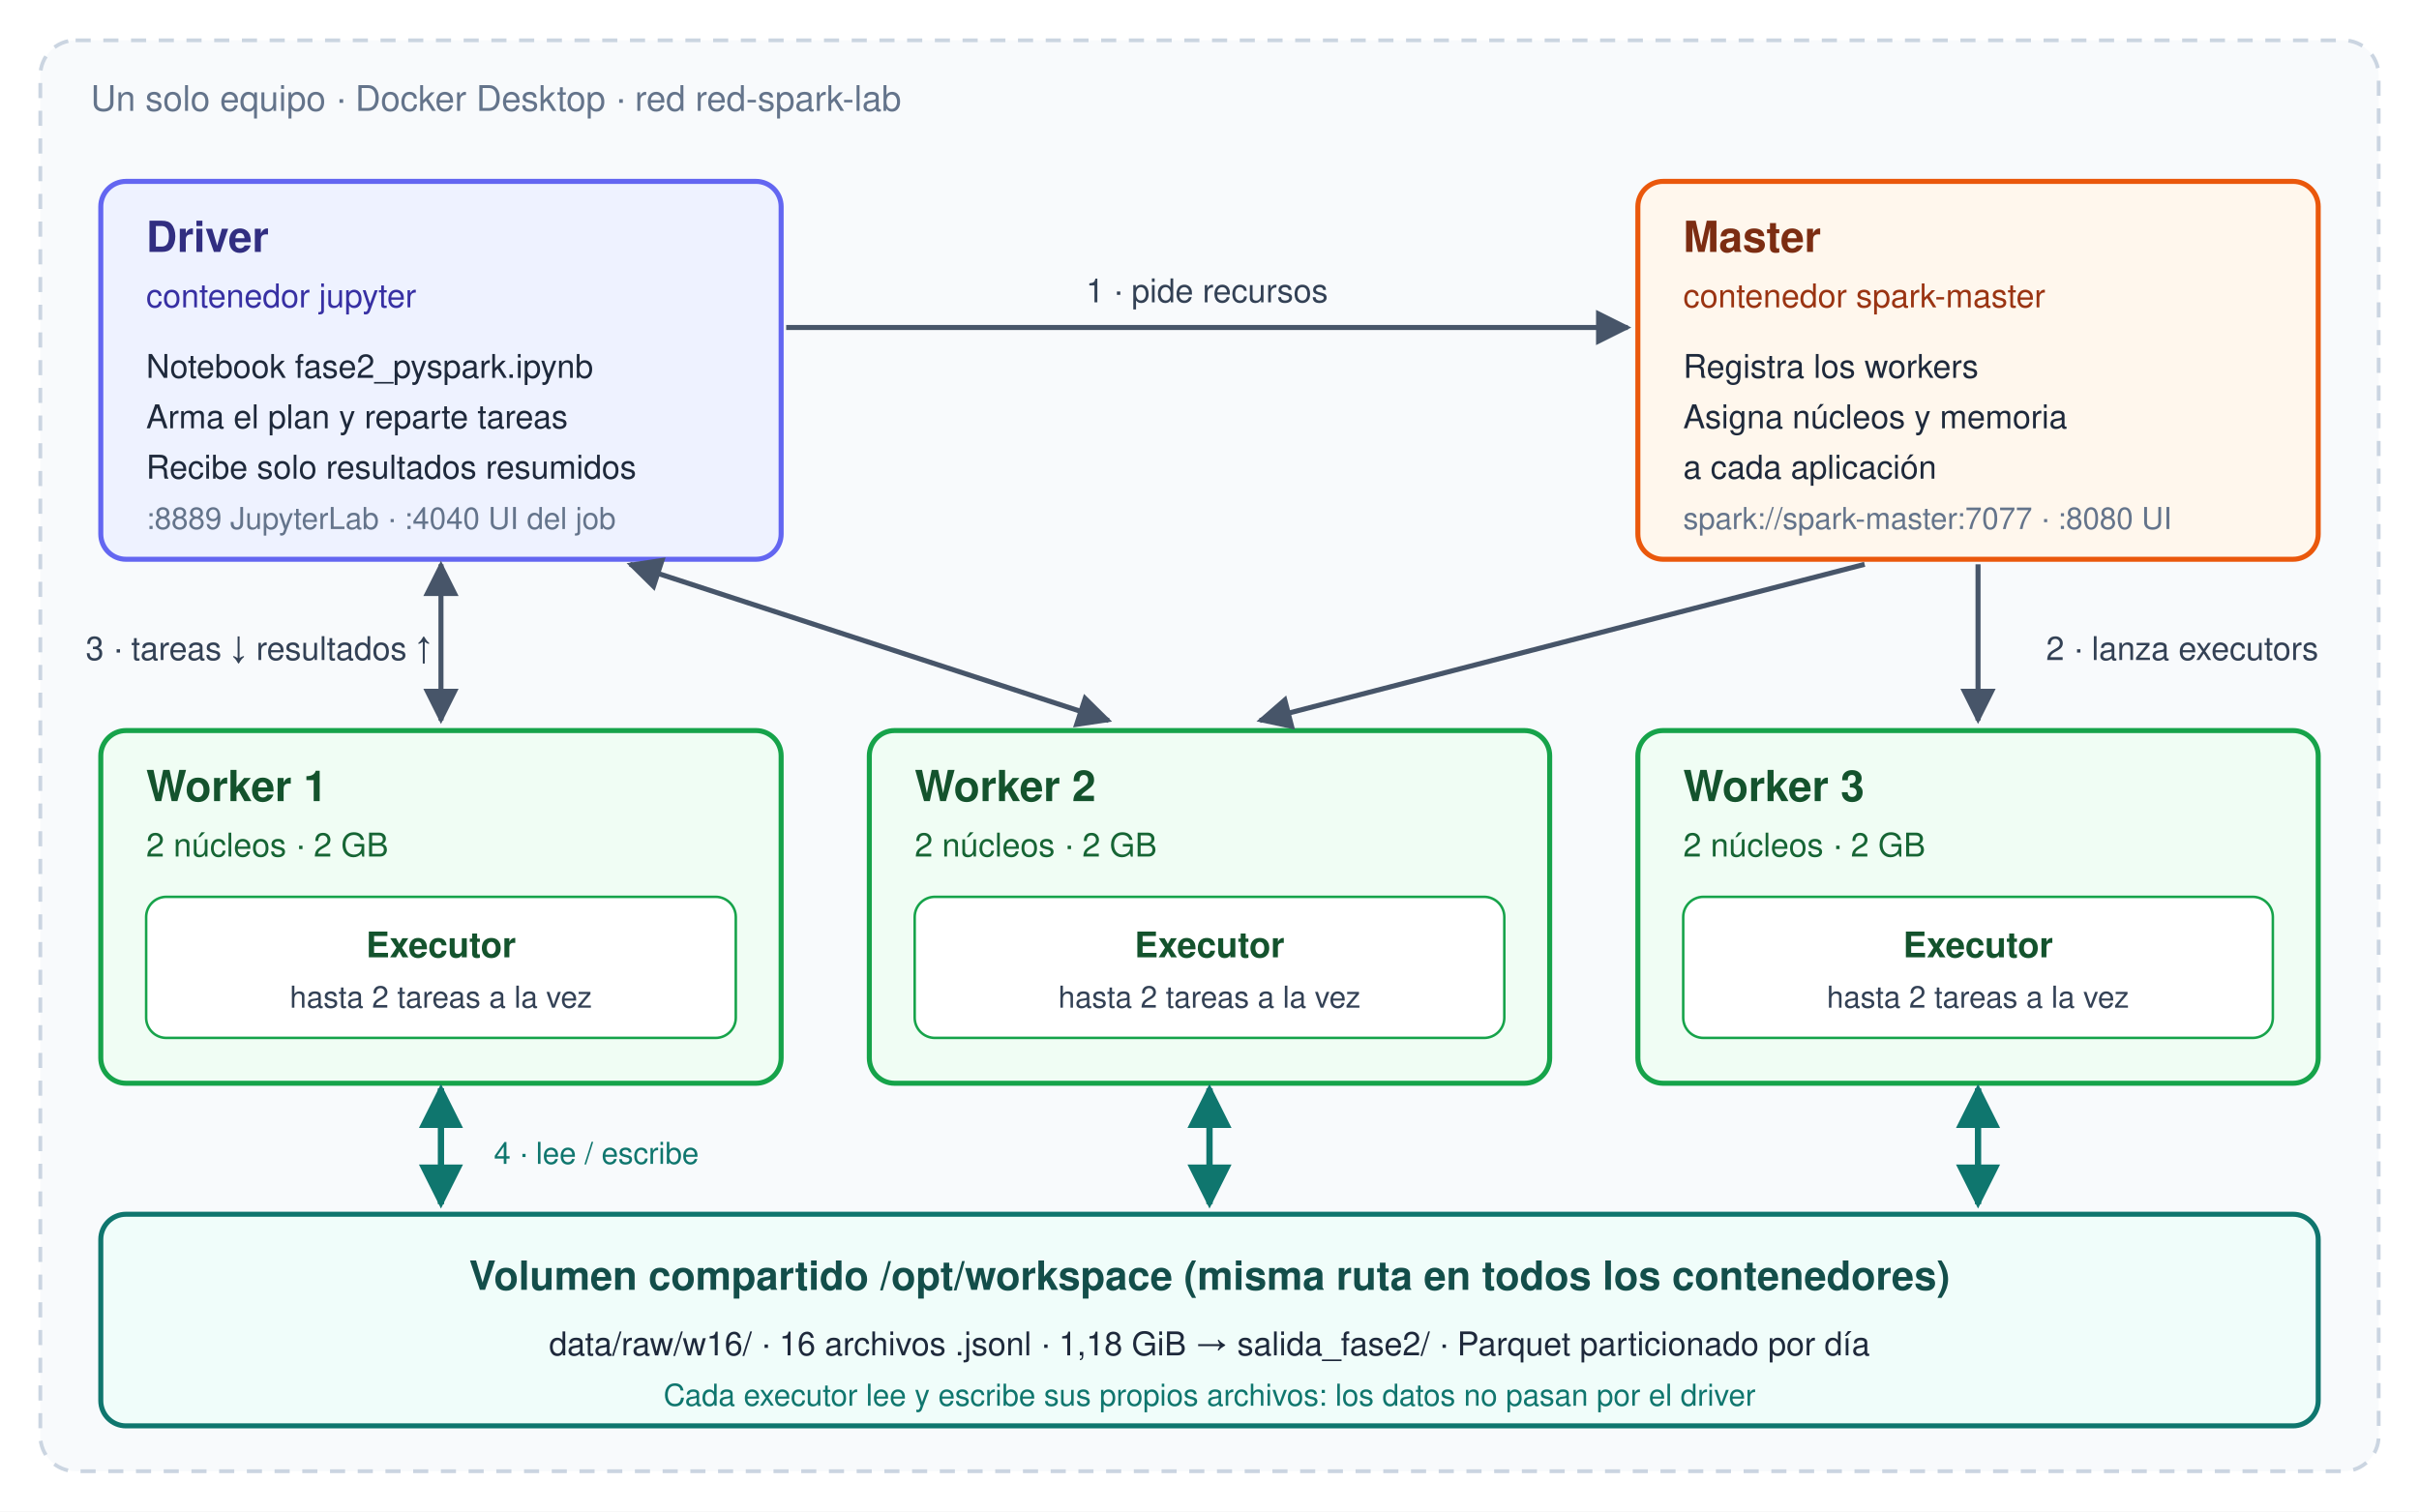
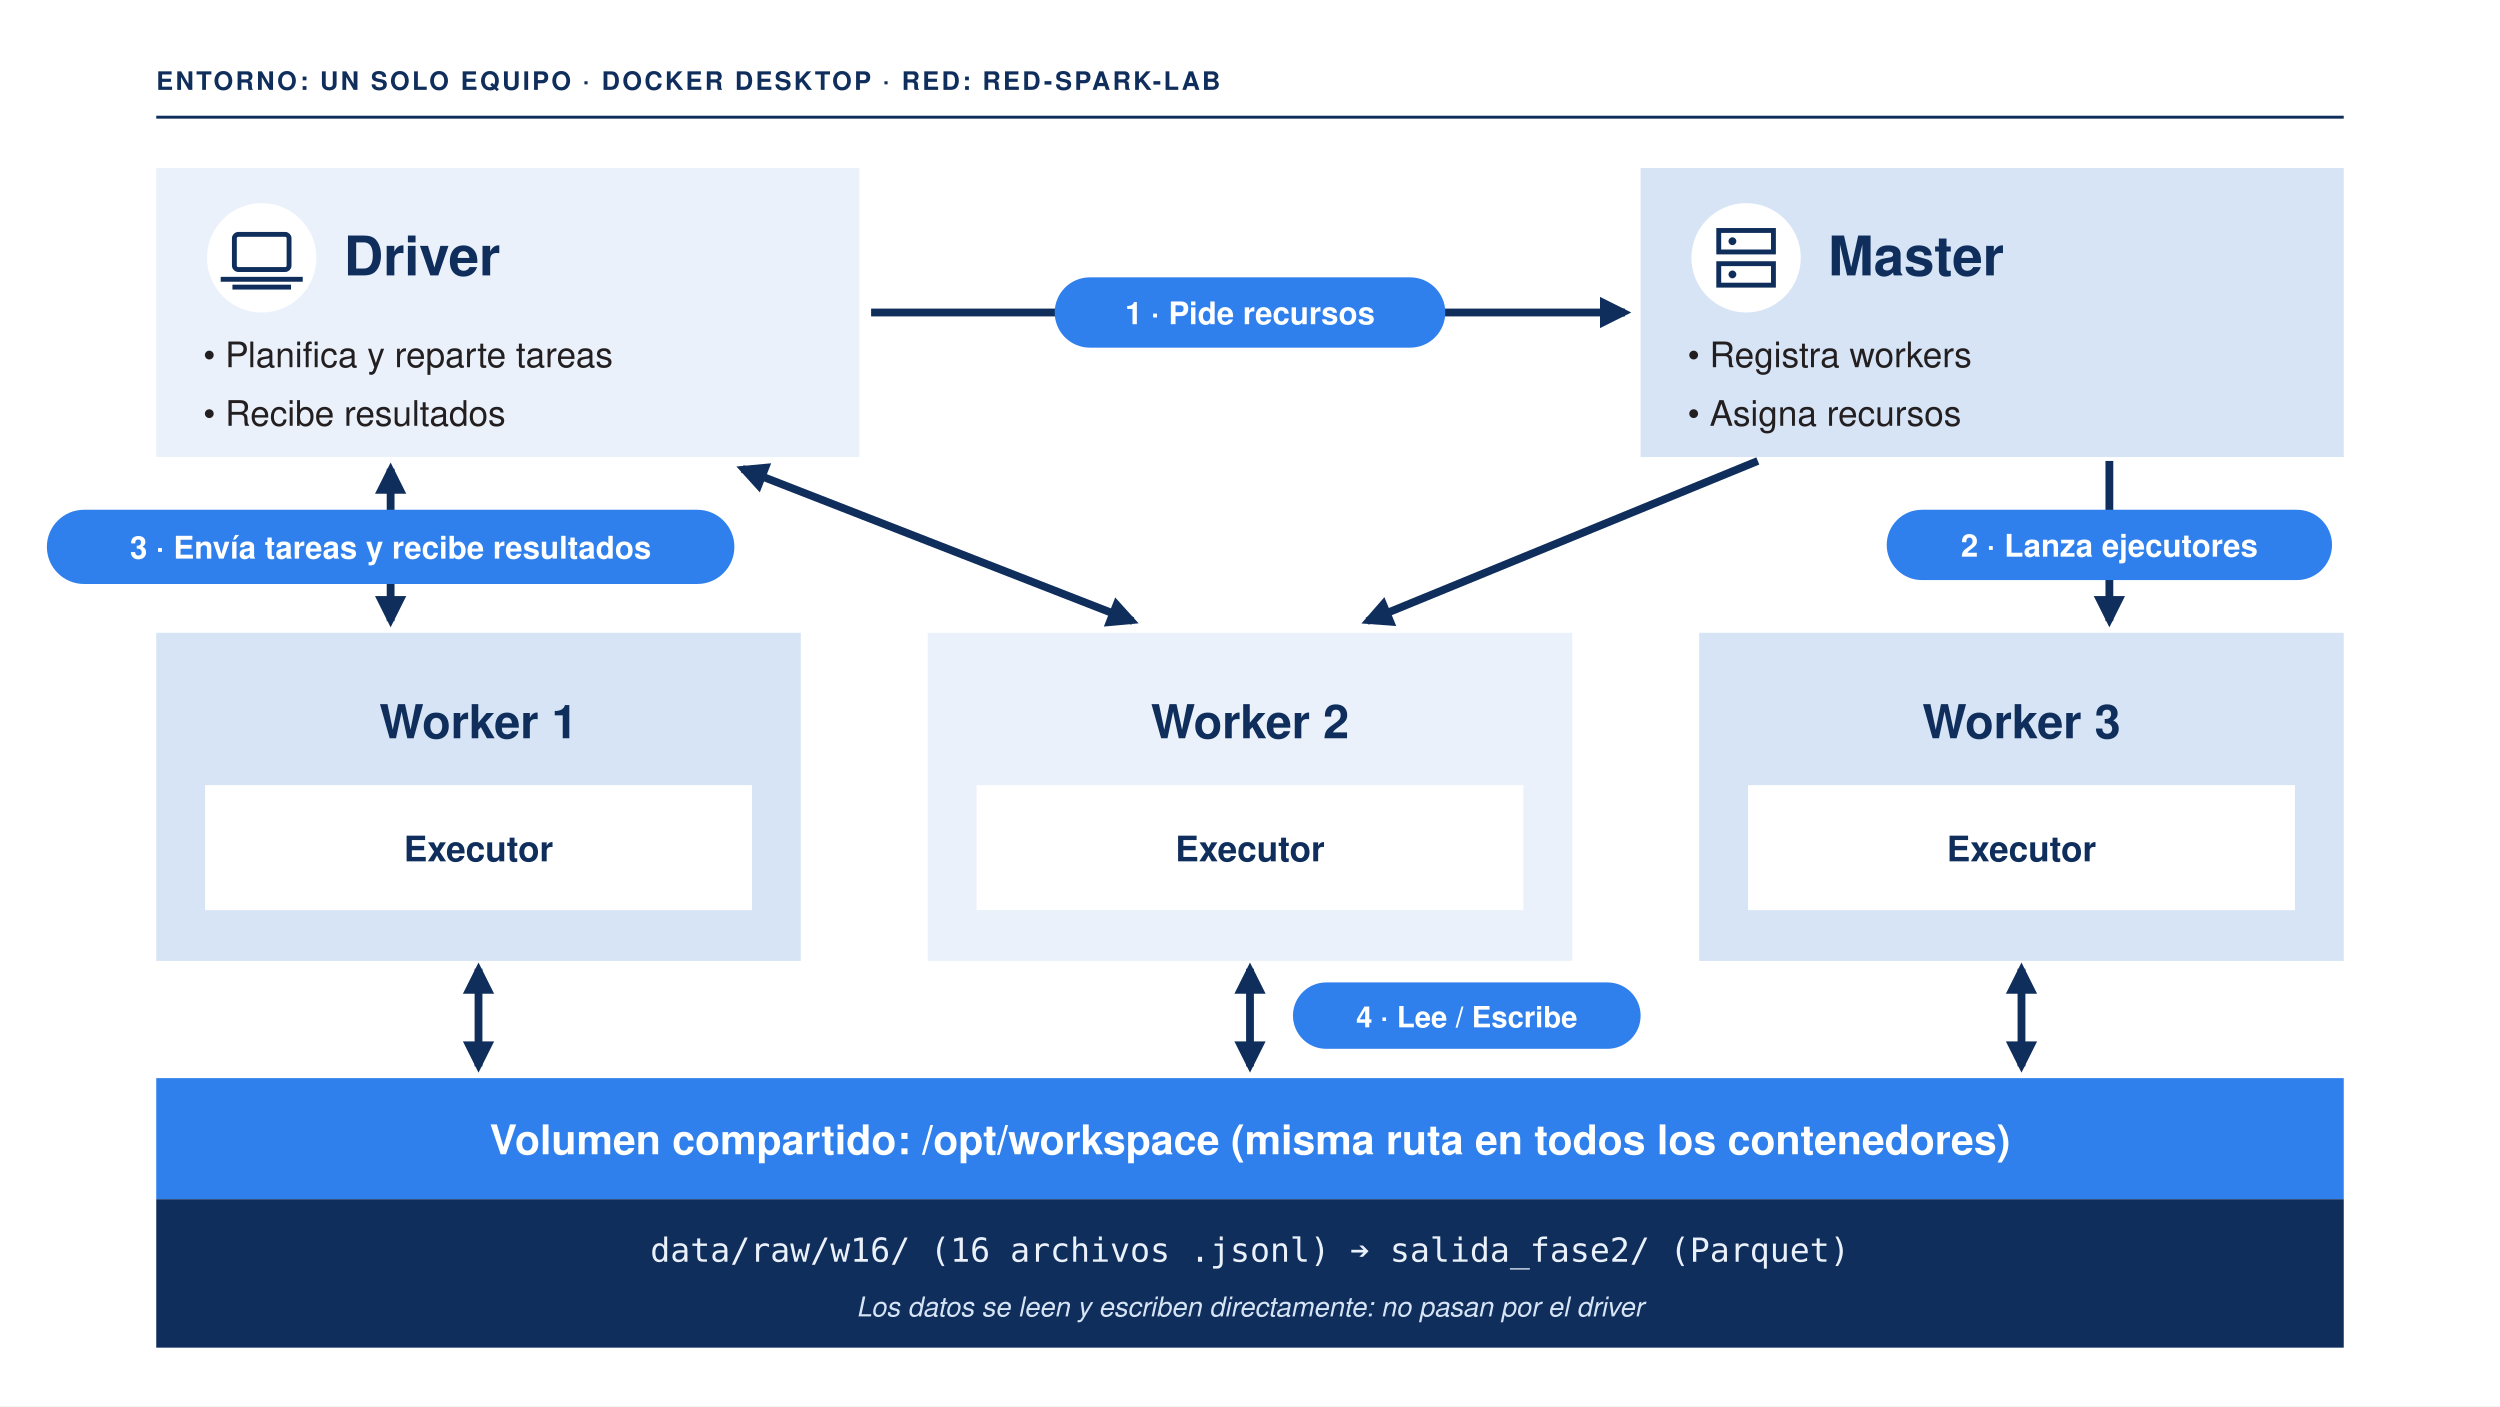
- <svg xmlns="http://www.w3.org/2000/svg" viewBox="0 0 960 600" font-family="Segoe UI, Helvetica, Arial, sans-serif">
+ <svg xmlns="http://www.w3.org/2000/svg" viewBox="0 0 1280 720" font-family="Poppins, Segoe UI, Helvetica, Arial, sans-serif">
  <defs>
-     <marker id="flecha" viewBox="0 0 10 10" refX="9" refY="5" markerWidth="7" markerHeight="7" orient="auto-start-reverse">
-       <path d="M0,0 L10,5 L0,10 z" fill="#475569" />
-     </marker>
-     <marker id="flecha-datos" viewBox="0 0 10 10" refX="9" refY="5" markerWidth="7" markerHeight="7" orient="auto-start-reverse">
-       <path d="M0,0 L10,5 L0,10 z" fill="#0f766e" />
+     <marker id="punta" viewBox="0 0 10 10" refX="8" refY="5" markerWidth="4" markerHeight="4" orient="auto-start-reverse">
+       <path d="M0,0 L10,5 L0,10 z" fill="#0F2E5C" />
    </marker>
  </defs>
-   <rect width="960" height="600" fill="#ffffff" />
-   <rect x="16" y="16" width="928" height="568" rx="14" fill="#f8fafc" stroke="#cbd5e1" stroke-width="1.5" stroke-dasharray="6 5" />
-   <text x="36" y="44" font-size="14" fill="#64748b">Un solo equipo · Docker Desktop · red red-spark-lab</text>
-   <rect x="40" y="72" width="270" height="150" rx="10" fill="#eef2ff" stroke="#6366f1" stroke-width="2" />
-   <text x="58" y="100" font-size="17" font-weight="700" fill="#312e81">Driver</text>
-   <text x="58" y="122" font-size="13" fill="#3730a3">contenedor jupyter</text>
-   <text x="58" y="150" font-size="13" fill="#1e293b">Notebook fase2_pyspark.ipynb</text>
-   <text x="58" y="170" font-size="13" fill="#1e293b">Arma el plan y reparte tareas</text>
-   <text x="58" y="190" font-size="13" fill="#1e293b">Recibe solo resultados resumidos</text>
-   <text x="58" y="210" font-size="12" fill="#64748b">:8889 JupyterLab · :4040 UI del job</text>
-   <rect x="650" y="72" width="270" height="150" rx="10" fill="#fff7ed" stroke="#ea580c" stroke-width="2" />
-   <text x="668" y="100" font-size="17" font-weight="700" fill="#7c2d12">Master</text>
-   <text x="668" y="122" font-size="13" fill="#9a3412">contenedor spark-master</text>
-   <text x="668" y="150" font-size="13" fill="#1e293b">Registra los workers</text>
-   <text x="668" y="170" font-size="13" fill="#1e293b">Asigna núcleos y memoria</text>
-   <text x="668" y="190" font-size="13" fill="#1e293b">a cada aplicación</text>
-   <text x="668" y="210" font-size="12" fill="#64748b">spark://spark-master:7077 · :8080 UI</text>
-   <line x1="312" y1="130" x2="646" y2="130" stroke="#475569" stroke-width="2" marker-end="url(#flecha)" />
-   <text x="479" y="120" font-size="13" fill="#334155" text-anchor="middle">1 · pide recursos</text>
-   <g>
-     <rect x="40" y="290" width="270" height="140" rx="10" fill="#f0fdf4" stroke="#16a34a" stroke-width="2" />
-     <text x="58" y="318" font-size="17" font-weight="700" fill="#14532d">Worker 1</text>
-     <text x="58" y="340" font-size="13" fill="#166534">2 núcleos · 2 GB</text>
-     <rect x="58" y="356" width="234" height="56" rx="8" fill="#ffffff" stroke="#16a34a" />
-     <text x="175" y="380" font-size="14" font-weight="600" fill="#14532d" text-anchor="middle">Executor</text>
-     <text x="175" y="400" font-size="12" fill="#334155" text-anchor="middle">hasta 2 tareas a la vez</text>
+   <rect width="1280" height="720" fill="#FFFFFF" />
+   <text x="80" y="46" font-size="13" font-weight="600" letter-spacing="1.2" fill="#0F2E5C">ENTORNO: UN SOLO EQUIPO · DOCKER DESKTOP · RED: RED-SPARK-LAB</text>
+   <line x1="80" y1="60" x2="1200" y2="60" stroke="#0F2E5C" stroke-width="1.5" />
+   <line x1="446" y1="160" x2="832" y2="160" stroke="#0F2E5C" stroke-width="4" marker-end="url(#punta)" />
+   <line x1="1080" y1="236" x2="1080" y2="318" stroke="#0F2E5C" stroke-width="4" marker-end="url(#punta)" />
+   <line x1="900" y1="236" x2="700" y2="318" stroke="#0F2E5C" stroke-width="4" marker-end="url(#punta)" />
+   <line x1="200" y1="240" x2="200" y2="318" stroke="#0F2E5C" stroke-width="4" marker-start="url(#punta)" marker-end="url(#punta)" />
+   <line x1="380" y1="240" x2="580" y2="318" stroke="#0F2E5C" stroke-width="4" marker-start="url(#punta)" marker-end="url(#punta)" />
+   <line x1="245" y1="496" x2="245" y2="546" stroke="#0F2E5C" stroke-width="4" marker-start="url(#punta)" marker-end="url(#punta)" />
+   <line x1="640" y1="496" x2="640" y2="546" stroke="#0F2E5C" stroke-width="4" marker-start="url(#punta)" marker-end="url(#punta)" />
+   <line x1="1035" y1="496" x2="1035" y2="546" stroke="#0F2E5C" stroke-width="4" marker-start="url(#punta)" marker-end="url(#punta)" />
+   <rect x="80" y="86" width="360" height="148" fill="#EAF1FA" />
+   <circle cx="134" cy="132" r="28" fill="#FFFFFF" />
+   <rect x="120" y="120" width="28" height="18" rx="2" fill="none" stroke="#0F2E5C" stroke-width="2.5" />
+   <path d="M113,143 h42 M119,147 h30" stroke="#0F2E5C" stroke-width="2.5" />
+   <text x="176" y="141" font-size="28" font-weight="800" fill="#0F2E5C">Driver</text>
+   <text x="104" y="188" font-size="18" fill="#231F20">• Planifica y reparte tareas</text>
+   <text x="104" y="218" font-size="18" fill="#231F20">• Recibe resultados</text>
+   <rect x="840" y="86" width="360" height="148" fill="#D6E4F5" />
+   <circle cx="894" cy="132" r="28" fill="#FFFFFF" />
+   <rect x="880" y="118" width="28" height="11" fill="none" stroke="#0F2E5C" stroke-width="2.5" />
+   <rect x="880" y="135" width="28" height="11" fill="none" stroke="#0F2E5C" stroke-width="2.5" />
+   <circle cx="887" cy="123.5" r="2" fill="#0F2E5C" />
+   <circle cx="887" cy="140.5" r="2" fill="#0F2E5C" />
+   <text x="936" y="141" font-size="28" font-weight="800" fill="#0F2E5C">Master</text>
+   <text x="864" y="188" font-size="18" fill="#231F20">• Registra workers</text>
+   <text x="864" y="218" font-size="18" fill="#231F20">• Asigna recursos</text>
+   <rect x="80" y="324" width="330" height="168" fill="#D6E4F5" />
+   <rect x="475" y="324" width="330" height="168" fill="#EAF1FA" />
+   <rect x="870" y="324" width="330" height="168" fill="#D6E4F5" />
+   <g font-weight="800" font-size="24" fill="#0F2E5C" text-anchor="middle">
+     <text x="245" y="378">Worker 1</text>
+     <text x="640" y="378">Worker 2</text>
+     <text x="1035" y="378">Worker 3</text>
  </g>
-   <g>
-     <rect x="345" y="290" width="270" height="140" rx="10" fill="#f0fdf4" stroke="#16a34a" stroke-width="2" />
-     <text x="363" y="318" font-size="17" font-weight="700" fill="#14532d">Worker 2</text>
-     <text x="363" y="340" font-size="13" fill="#166534">2 núcleos · 2 GB</text>
-     <rect x="363" y="356" width="234" height="56" rx="8" fill="#ffffff" stroke="#16a34a" />
-     <text x="480" y="380" font-size="14" font-weight="600" fill="#14532d" text-anchor="middle">Executor</text>
-     <text x="480" y="400" font-size="12" fill="#334155" text-anchor="middle">hasta 2 tareas a la vez</text>
+   <rect x="105" y="402" width="280" height="64" fill="#FFFFFF" />
+   <rect x="500" y="402" width="280" height="64" fill="#FFFFFF" />
+   <rect x="895" y="402" width="280" height="64" fill="#FFFFFF" />
+   <g text-anchor="middle">
+     <text x="245" y="441" font-size="18" font-weight="700" fill="#0F2E5C">Executor</text>
+     <text x="640" y="441" font-size="18" font-weight="700" fill="#0F2E5C">Executor</text>
+     <text x="1035" y="441" font-size="18" font-weight="700" fill="#0F2E5C">Executor</text>
  </g>
-   <g>
-     <rect x="650" y="290" width="270" height="140" rx="10" fill="#f0fdf4" stroke="#16a34a" stroke-width="2" />
-     <text x="668" y="318" font-size="17" font-weight="700" fill="#14532d">Worker 3</text>
-     <text x="668" y="340" font-size="13" fill="#166534">2 núcleos · 2 GB</text>
-     <rect x="668" y="356" width="234" height="56" rx="8" fill="#ffffff" stroke="#16a34a" />
-     <text x="785" y="380" font-size="14" font-weight="600" fill="#14532d" text-anchor="middle">Executor</text>
-     <text x="785" y="400" font-size="12" fill="#334155" text-anchor="middle">hasta 2 tareas a la vez</text>
-   </g>
-   <line x1="785" y1="224" x2="785" y2="286" stroke="#475569" stroke-width="2" marker-end="url(#flecha)" />
-   <line x1="740" y1="224" x2="500" y2="286" stroke="#475569" stroke-width="2" marker-end="url(#flecha)" />
-   <text x="812" y="262" font-size="13" fill="#334155">2 · lanza executors</text>
-   <line x1="175" y1="224" x2="175" y2="286" stroke="#475569" stroke-width="2" marker-start="url(#flecha)" marker-end="url(#flecha)" />
-   <line x1="250" y1="224" x2="440" y2="286" stroke="#475569" stroke-width="2" marker-start="url(#flecha)" marker-end="url(#flecha)" />
-   <text x="34" y="262" font-size="13" fill="#334155">3 · tareas ↓ resultados ↑</text>
-   <rect x="40" y="482" width="880" height="84" rx="10" fill="#f0fdfa" stroke="#0f766e" stroke-width="2" />
-   <text x="480" y="512" font-size="16" font-weight="700" fill="#134e4a" text-anchor="middle">Volumen compartido /opt/workspace (misma ruta en todos los contenedores)</text>
-   <text x="480" y="538" font-size="13" fill="#1e293b" text-anchor="middle">data/raw/w16/ · 16 archivos .jsonl · 1,18 GiB   →   salida_fase2/ · Parquet particionado por día</text>
-   <text x="480" y="558" font-size="12" fill="#0f766e" text-anchor="middle">Cada executor lee y escribe sus propios archivos: los datos no pasan por el driver</text>
-   <line x1="175" y1="432" x2="175" y2="478" stroke="#0f766e" stroke-width="2.5" marker-start="url(#flecha-datos)" marker-end="url(#flecha-datos)" />
-   <line x1="480" y1="432" x2="480" y2="478" stroke="#0f766e" stroke-width="2.5" marker-start="url(#flecha-datos)" marker-end="url(#flecha-datos)" />
-   <line x1="785" y1="432" x2="785" y2="478" stroke="#0f766e" stroke-width="2.5" marker-start="url(#flecha-datos)" marker-end="url(#flecha-datos)" />
-   <text x="196" y="462" font-size="12" fill="#0f766e">4 · lee / escribe</text>
+   <rect x="540" y="142" width="200" height="36" rx="18" fill="#2F80ED" />
+   <text x="640" y="166" font-size="16" font-weight="700" fill="#FFFFFF" text-anchor="middle">1 · Pide recursos</text>
+   <rect x="24" y="261" width="352" height="38" rx="19" fill="#2F80ED" />
+   <text x="200" y="286" font-size="16" font-weight="700" fill="#FFFFFF" text-anchor="middle">3 · Envía tareas y recibe resultados</text>
+   <rect x="966" y="261" width="228" height="36" rx="18" fill="#2F80ED" />
+   <text x="1080" y="285" font-size="16" font-weight="700" fill="#FFFFFF" text-anchor="middle">2 · Lanza ejecutores</text>
+   <rect x="662" y="503" width="178" height="34" rx="17" fill="#2F80ED" />
+   <text x="751" y="526" font-size="15" font-weight="700" fill="#FFFFFF" text-anchor="middle">4 · Lee / Escribe</text>
+   <rect x="80" y="552" width="1120" height="62" fill="#2F80ED" />
+   <text x="640" y="591" font-size="21" font-weight="800" fill="#FFFFFF" text-anchor="middle">Volumen compartido: /opt/workspace (misma ruta en todos los contenedores)</text>
+   <rect x="80" y="614" width="1120" height="76" fill="#0F2E5C" />
+   <text x="640" y="646" font-size="17" fill="#EAF1FA" text-anchor="middle" font-family="JetBrains Mono, Consolas, Menlo, monospace">data/raw/w16/ (16 archivos .jsonl) ➔ salida_fase2/ (Parquet)</text>
+   <text x="640" y="674" font-size="14" font-style="italic" fill="#D6E4F5" text-anchor="middle">Los datos se leen y escriben directamente: no pasan por el driver</text>
</svg>
